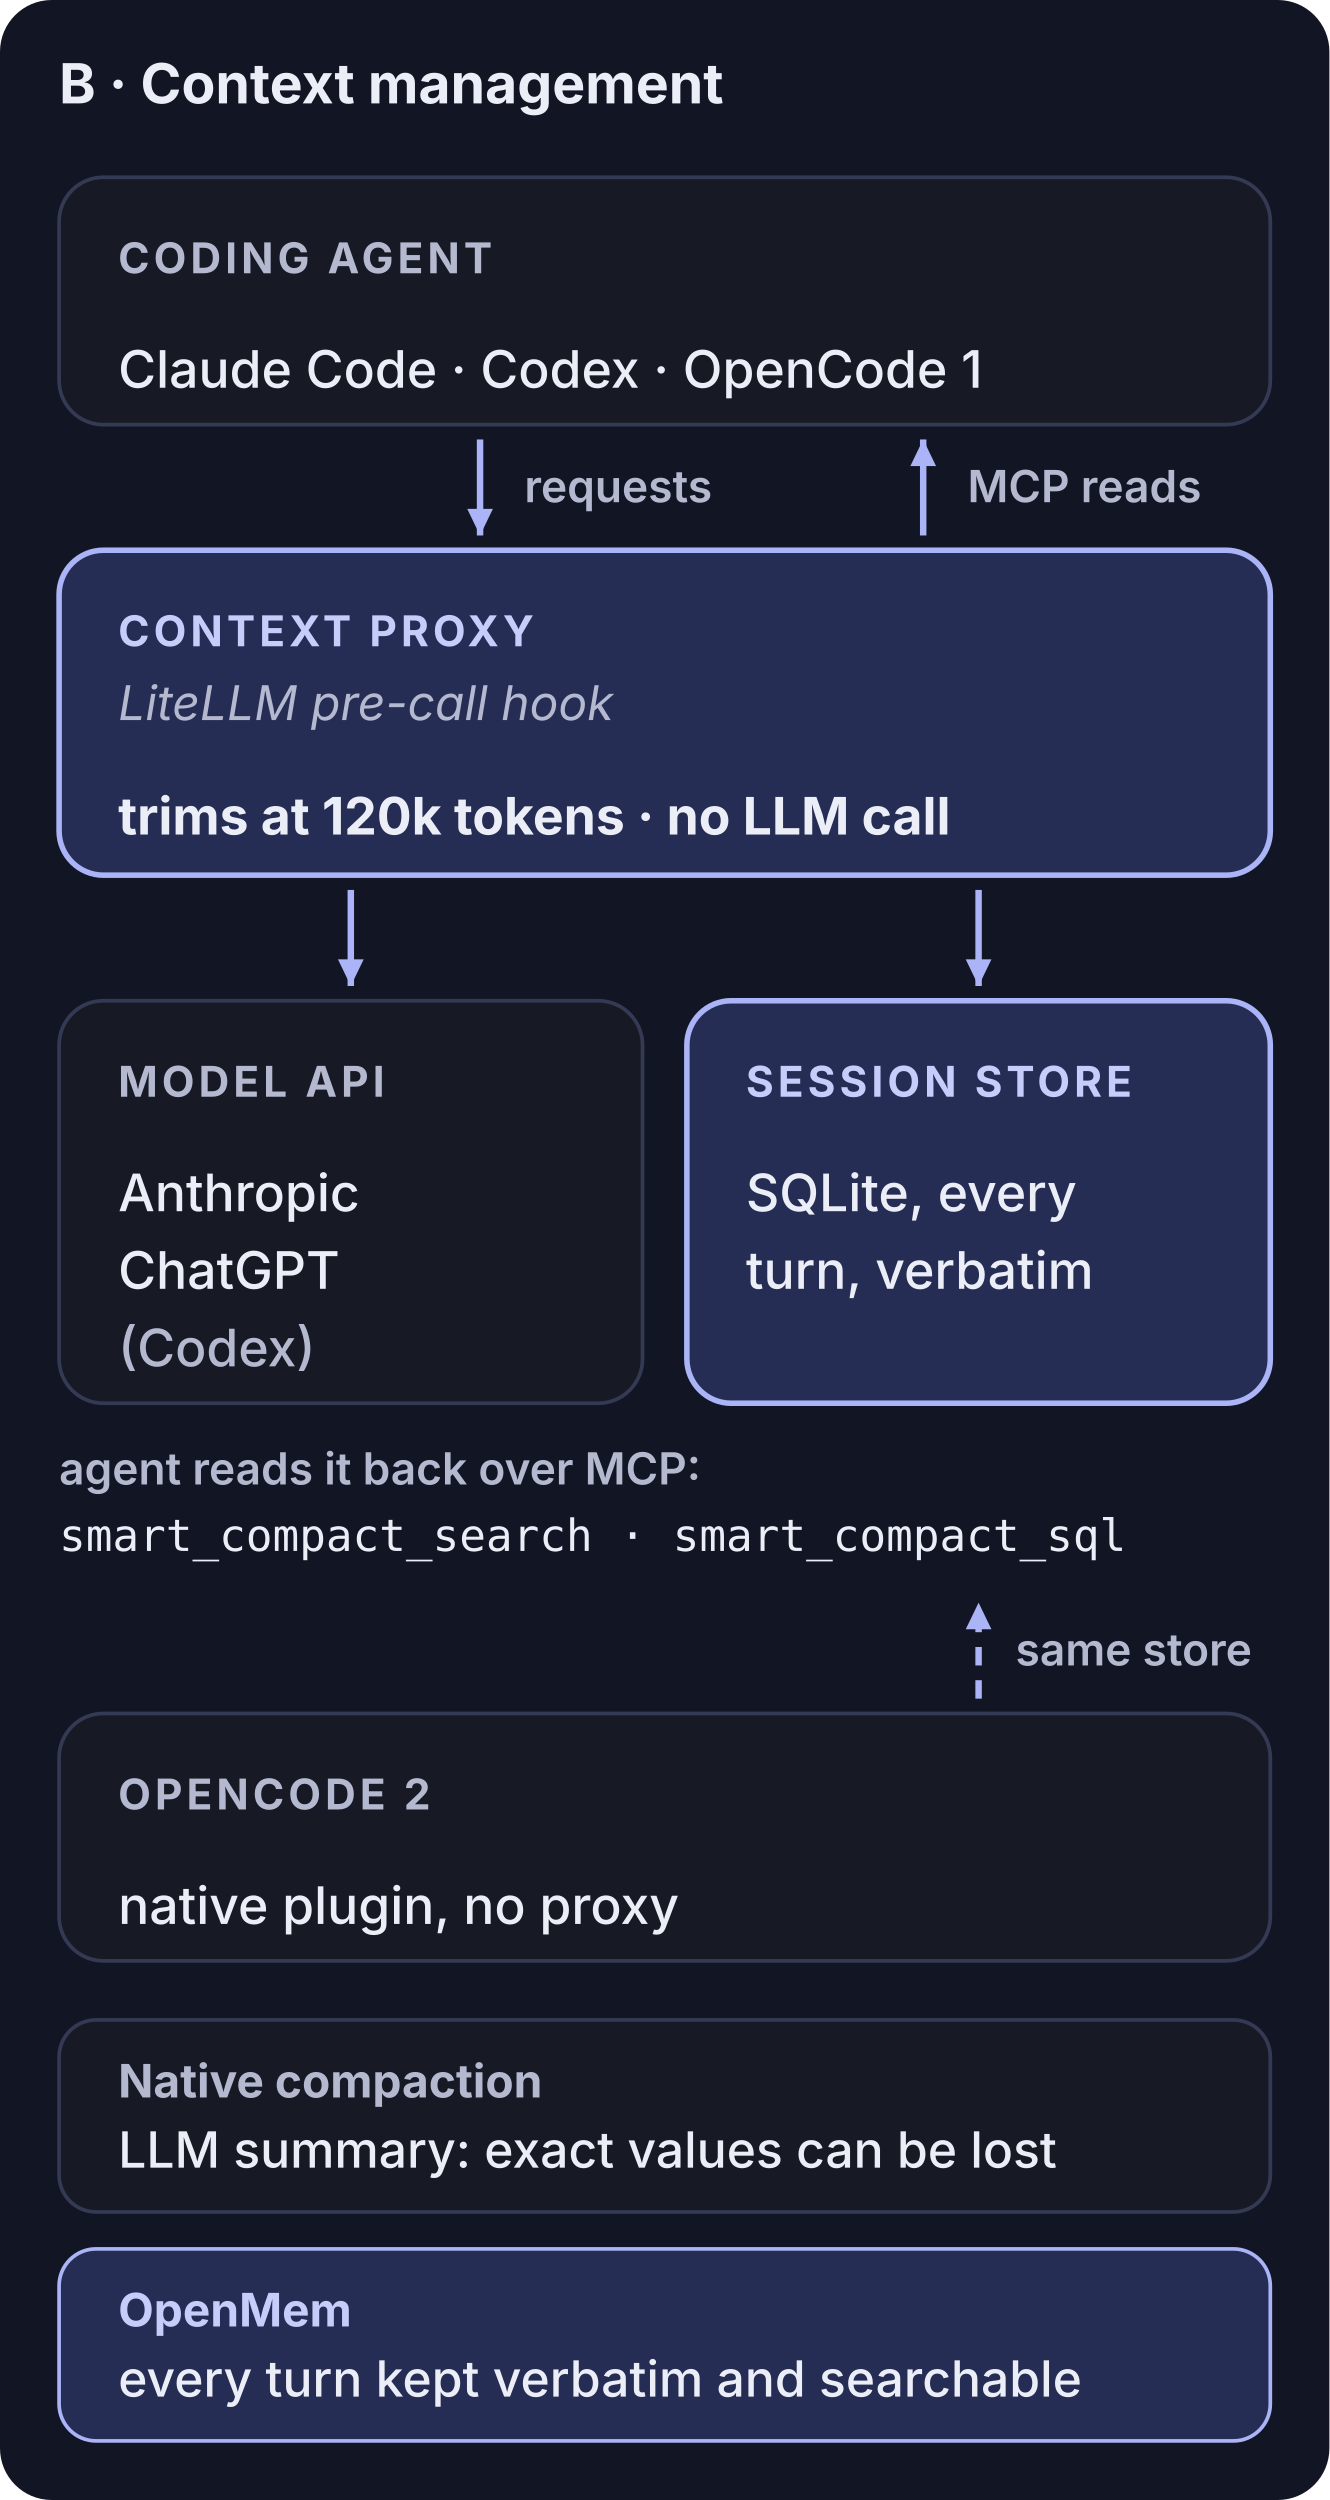
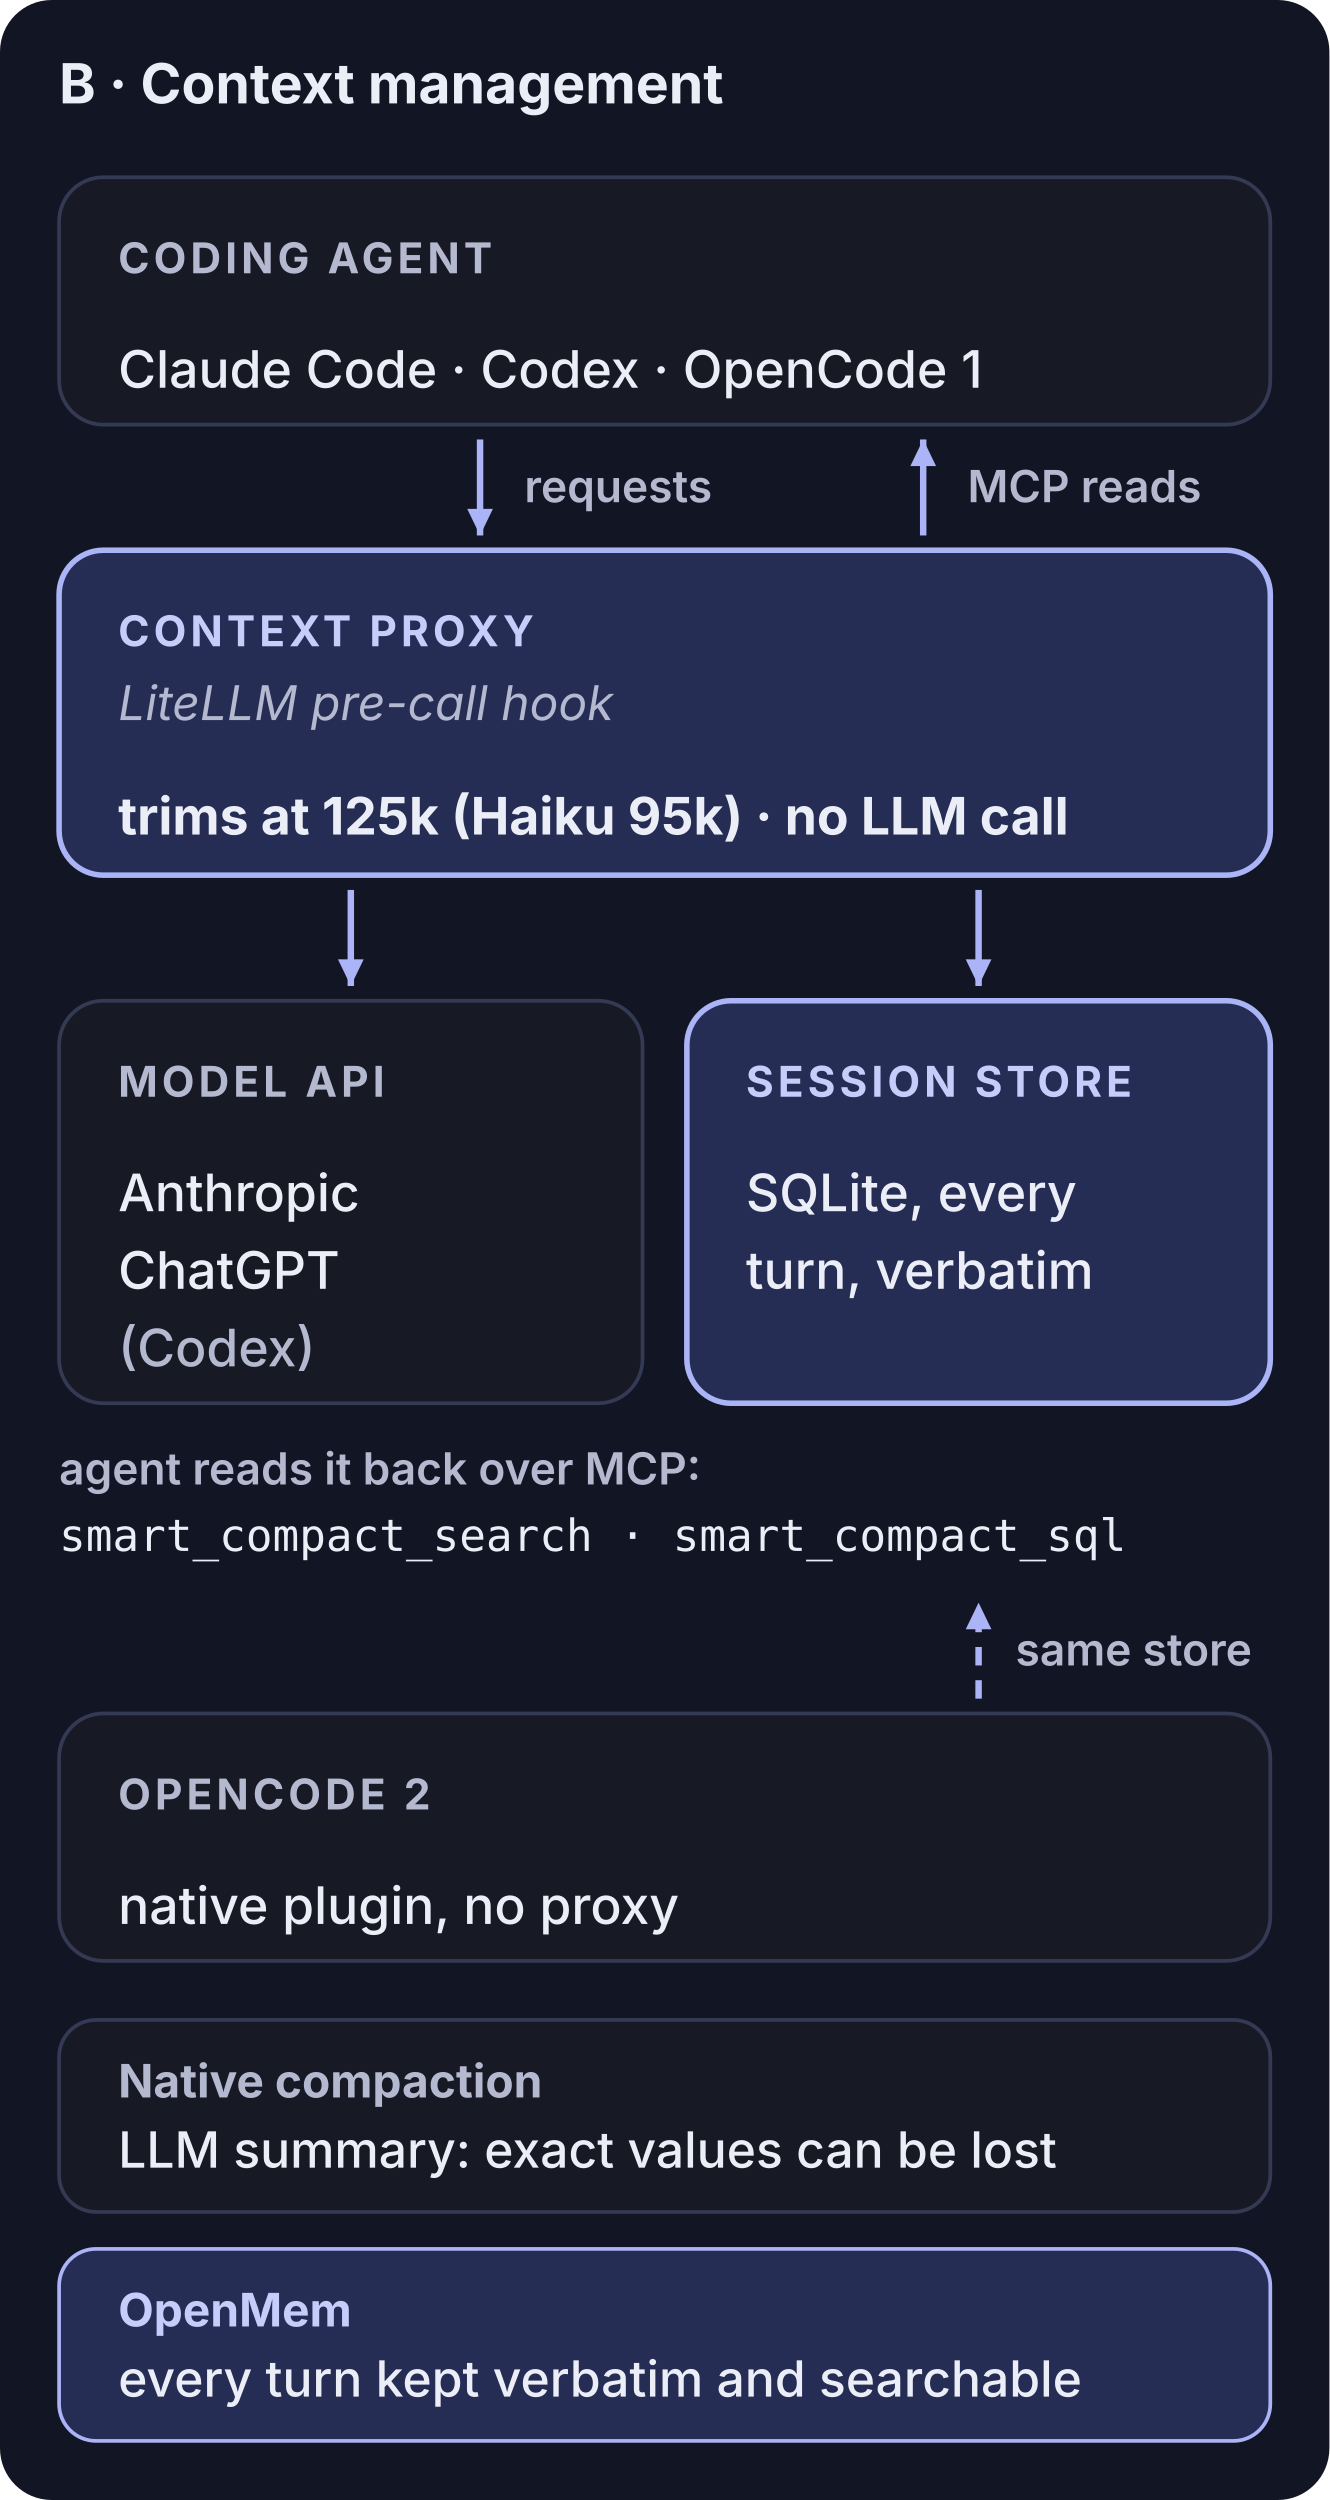
<svg xmlns="http://www.w3.org/2000/svg" viewBox="0 0 360 677" width="360" height="677" role="img" aria-labelledby="ov-context-t ov-context-d" font-family="'DM Sans', system-ui, -apple-system, 'Segoe UI', sans-serif" style="max-width:100%;height:auto">
  <rect width="360" height="677" rx="14" fill="#121523" />
  <text x="16" y="28" font-size="15" font-weight="700" fill="#eceef7">B · Context management</text>
  <rect x="16" y="48" width="328" height="67" rx="12" fill="#171a25" stroke="#343a54" stroke-width="1" />
  <text x="32" y="74" font-size="11.5" font-weight="700" letter-spacing="1.1" fill="#b4b9d0">CODING AGENT</text>
  <text x="32" y="105" font-size="14" font-weight="500" fill="#eceef7">Claude Code · Codex · OpenCode 1</text>
  <path d="M130 119 L130 145" fill="none" stroke="#aab4f6" stroke-width="1.75" stroke-linejoin="round" />
  <path d="M130 145 L126.52 137.796 L133.48 137.796 Z" fill="#aab4f6" />
  <text x="142" y="136" text-anchor="start" font-size="12" font-weight="600" fill="#b4b9d0" stroke="#121523" stroke-width="4" paint-order="stroke" stroke-linejoin="round">requests</text>
  <path d="M250 145 L250 119" fill="none" stroke="#aab4f6" stroke-width="1.75" stroke-linejoin="round" />
  <path d="M250 119 L253.48 126.204 L246.52 126.204 Z" fill="#aab4f6" />
  <text x="262" y="136" text-anchor="start" font-size="12" font-weight="600" fill="#b4b9d0" stroke="#121523" stroke-width="4" paint-order="stroke" stroke-linejoin="round">MCP reads</text>
  <rect x="16" y="149" width="328" height="88" rx="12" fill="#262d55" stroke="#aab4f6" stroke-width="1.5" />
  <text x="32" y="175" font-size="11.5" font-weight="700" letter-spacing="1.1" fill="#c6cdfb">CONTEXT PROXY</text>
  <text x="32" y="195" font-size="13" font-style="italic" fill="#b4b9d0">LiteLLM pre-call hook</text>
-   <text x="32" y="226" font-size="14" font-weight="700" fill="#eceef7">trims at 120k tokens · no LLM call</text>
+   <text x="32" y="226" font-size="14" font-weight="700" fill="#eceef7">trims at 125k (Haiku 95k) · no LLM call</text>
  <path d="M95 241 L95 267" fill="none" stroke="#aab4f6" stroke-width="1.75" stroke-linejoin="round" />
  <path d="M95 267 L91.52 259.796 L98.48 259.796 Z" fill="#aab4f6" />
  <path d="M265 241 L265 267" fill="none" stroke="#aab4f6" stroke-width="1.75" stroke-linejoin="round" />
  <path d="M265 267 L261.52 259.796 L268.48 259.796 Z" fill="#aab4f6" />
  <rect x="16" y="271" width="158" height="109" rx="12" fill="#171a25" stroke="#343a54" stroke-width="1" />
  <text x="32" y="297" font-size="11.5" font-weight="700" letter-spacing="1.1" fill="#b4b9d0">MODEL API</text>
  <text x="32" y="328" font-size="14" font-weight="500" fill="#eceef7">Anthropic</text>
  <text x="32" y="349" font-size="14" font-weight="500" fill="#eceef7">ChatGPT</text>
  <text x="32" y="370" font-size="14" font-weight="500" fill="#b4b9d0">(Codex)</text>
  <rect x="186" y="271" width="158" height="109" rx="12" fill="#262d55" stroke="#aab4f6" stroke-width="1.5" />
  <text x="202" y="297" font-size="11.5" font-weight="700" letter-spacing="1.1" fill="#c6cdfb">SESSION STORE</text>
  <text x="202" y="328" font-size="14" font-weight="500" fill="#eceef7">SQLite, every</text>
  <text x="202" y="349" font-size="14" font-weight="500" fill="#eceef7">turn, verbatim</text>
  <text x="16" y="402" font-size="12" font-weight="600" fill="#b4b9d0">agent reads it back over MCP:</text>
  <text x="16" y="420" font-size="12" font-family="ui-monospace, SFMono-Regular, Menlo, Consolas, monospace" fill="#eceef7">smart_compact_search · smart_compact_sql</text>
  <path d="M265 460 L265 434" fill="none" stroke="#aab4f6" stroke-width="1.75" stroke-dasharray="5 4" stroke-linejoin="round" />
  <path d="M265 434 L268.48 441.204 L261.52 441.204 Z" fill="#aab4f6" />
  <text x="275" y="451" text-anchor="start" font-size="12" font-weight="600" fill="#b4b9d0" stroke="#121523" stroke-width="4" paint-order="stroke" stroke-linejoin="round">same store</text>
  <rect x="16" y="464" width="328" height="67" rx="12" fill="#171a25" stroke="#343a54" stroke-width="1" />
  <text x="32" y="490" font-size="11.5" font-weight="700" letter-spacing="1.1" fill="#b4b9d0">OPENCODE 2</text>
  <text x="32" y="521" font-size="14" font-weight="500" fill="#eceef7">native plugin, no proxy</text>
  <rect x="16" y="547" width="328" height="52" rx="10" fill="#171a25" stroke="#343a54" />
  <text x="32" y="568" font-size="12.5" font-weight="700" fill="#b4b9d0">Native compaction</text>
  <text x="32" y="587" font-size="13.5" font-weight="500" fill="#eceef7">LLM summary: exact values can be lost</text>
  <rect x="16" y="609" width="328" height="52" rx="10" fill="#262d55" stroke="#aab4f6" />
  <text x="32" y="630" font-size="12.5" font-weight="700" fill="#c6cdfb">OpenMem</text>
  <text x="32" y="649" font-size="13.5" font-weight="500" fill="#eceef7">every turn kept verbatim and searchable</text>
</svg>
